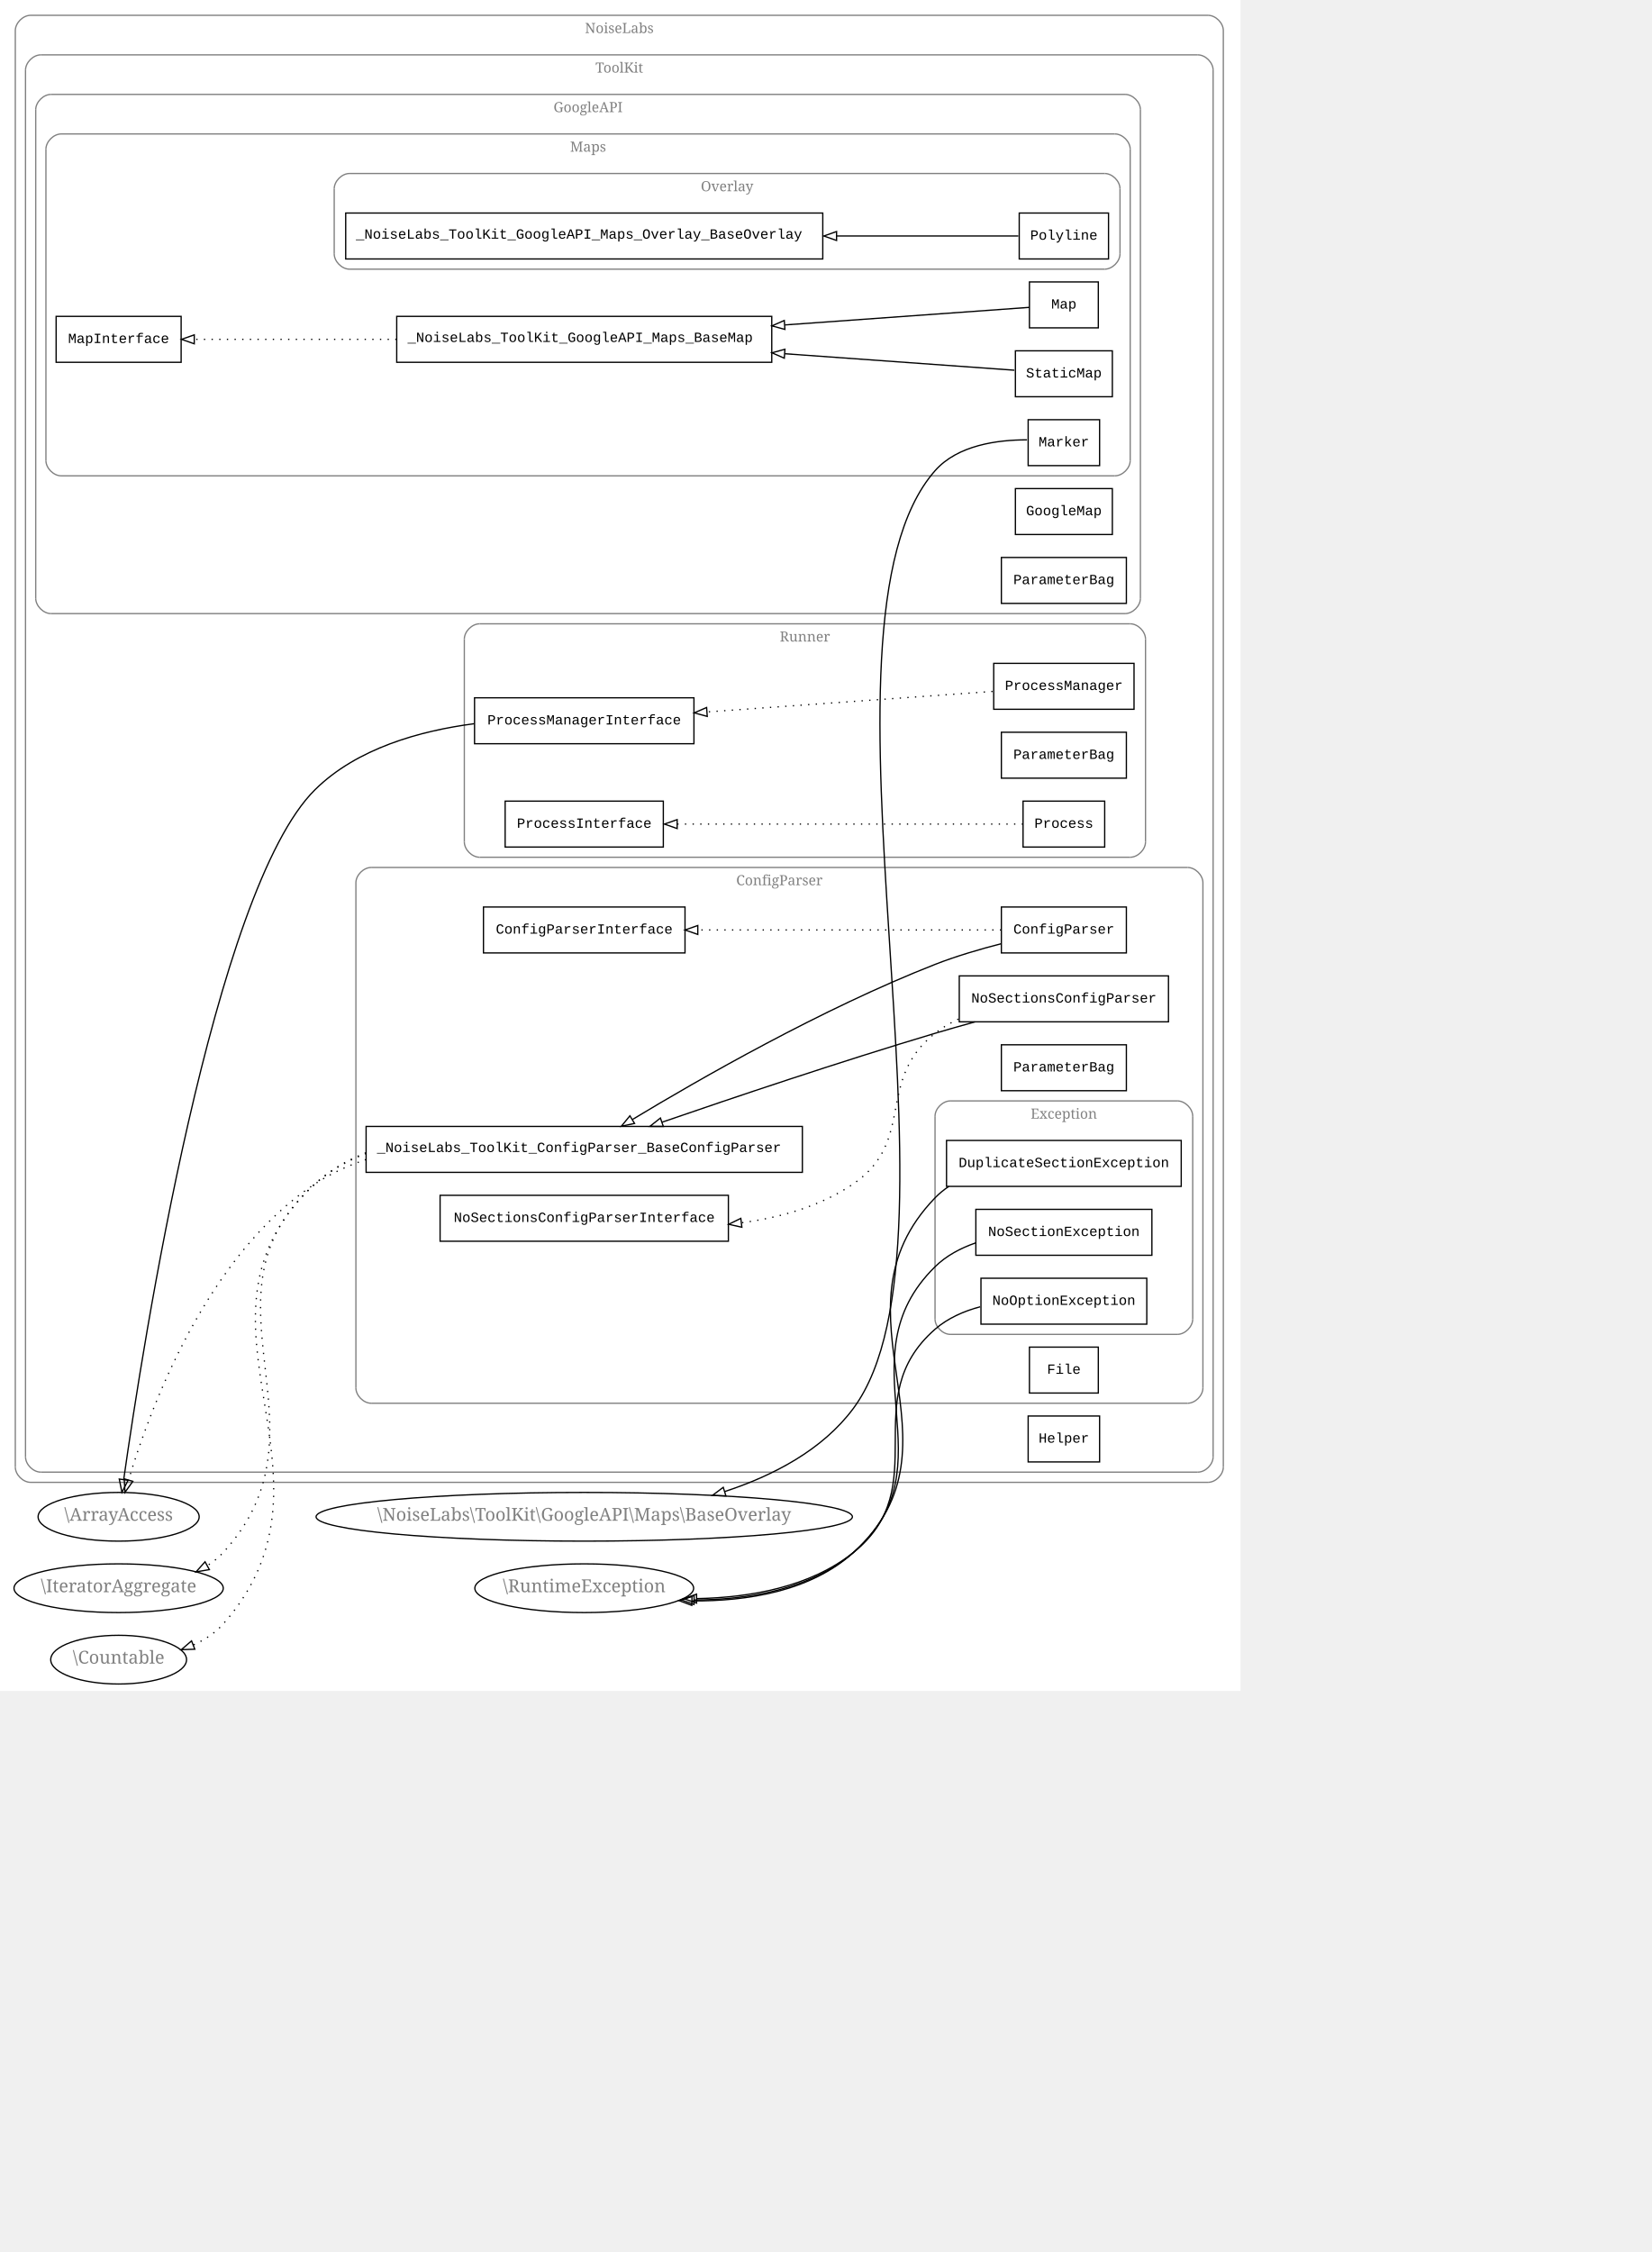
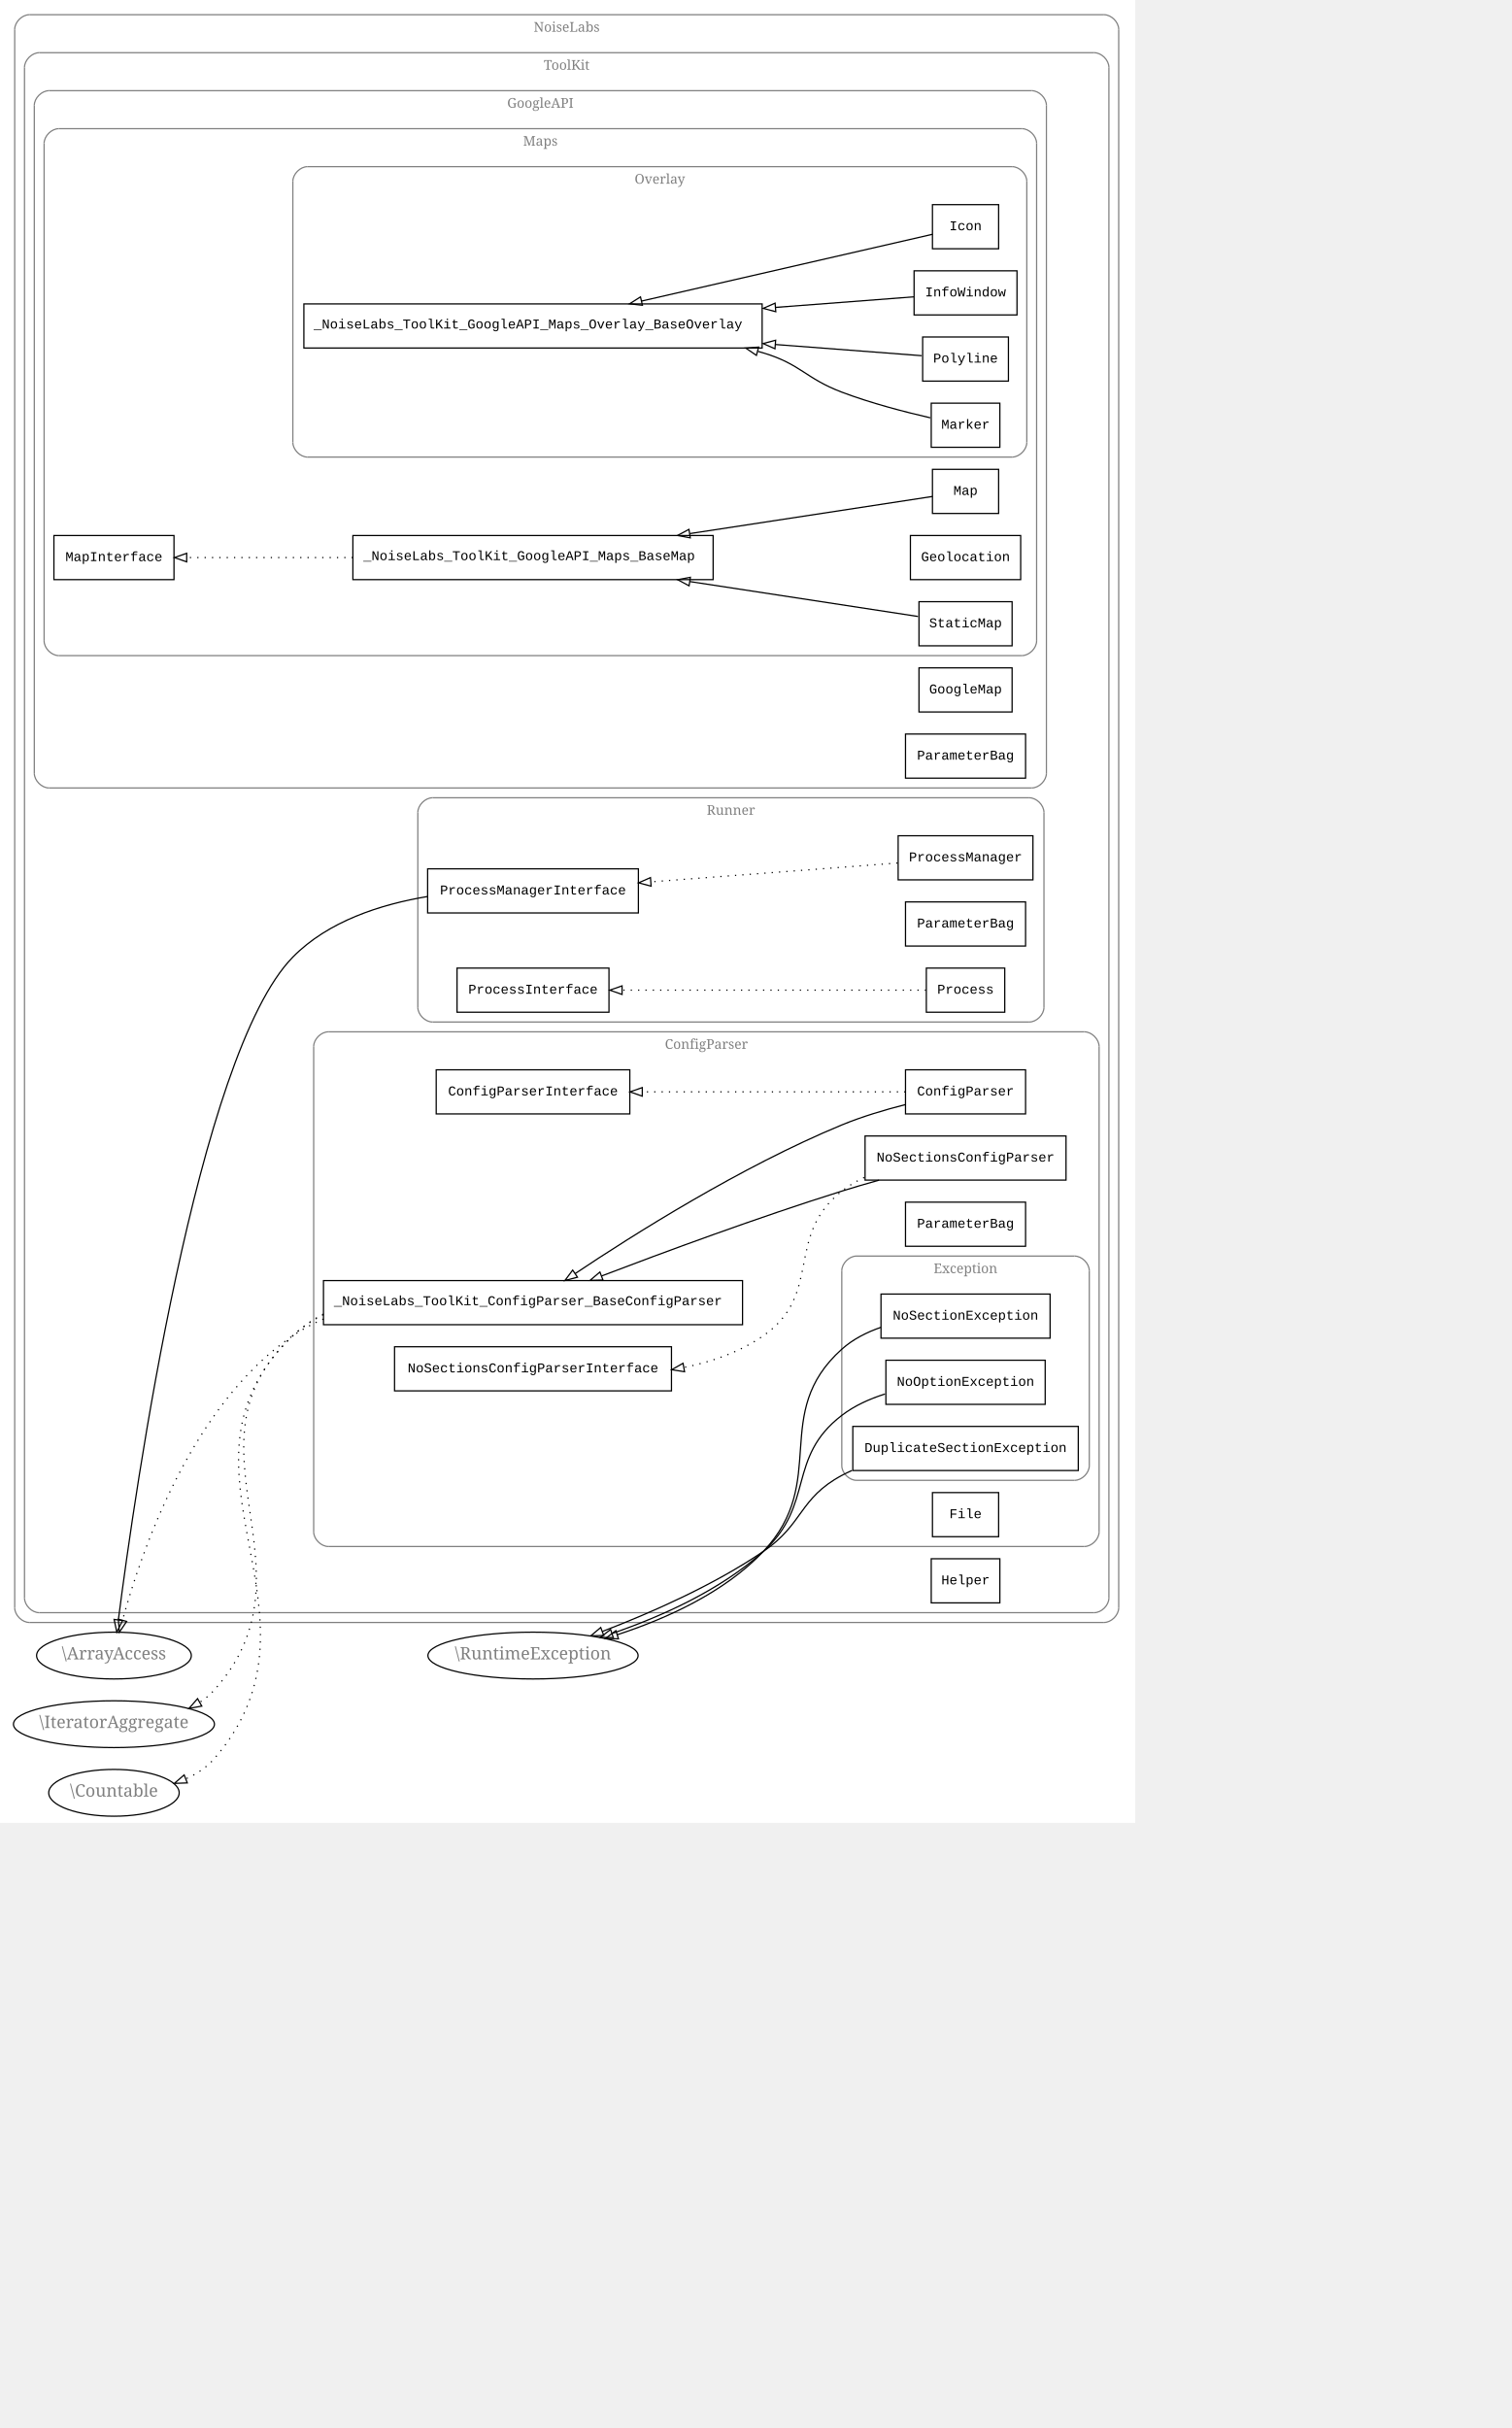
- <svg xmlns="http://www.w3.org/2000/svg" xmlns:xlink="http://www.w3.org/1999/xlink" width="971pt" height="1324pt">
-   <g id="viewport" class="graph" transform="scale(1 1) rotate(0) translate(4 1320)">
-     <polygon fill="white" stroke="white" points="-4,5 -4,-1320 968,-1320 968,5 -4,5" />
+ <svg xmlns="http://www.w3.org/2000/svg" xmlns:xlink="http://www.w3.org/1999/xlink" width="925pt" height="1486pt">
+   <g id="viewport" class="graph" transform="scale(1 1) rotate(0) translate(4 1482)">
+     <polygon fill="white" stroke="white" points="-4,5 -4,-1482 922,-1482 922,5 -4,5" />
    <g id="graph2" class="cluster">
-       <polyline fill="none" stroke="gray" points="20,-158 943,-158 " />
-       <path fill="none" stroke="gray" d="M943,-158C949,-158 955,-164 955,-170" />
-       <polyline fill="none" stroke="gray" points="955,-170 955,-1296 " />
-       <path fill="none" stroke="gray" d="M955,-1296C955,-1302 949,-1308 943,-1308" />
-       <polyline fill="none" stroke="gray" points="943,-1308 20,-1308 " />
-       <path fill="none" stroke="gray" d="M20,-1308C14,-1308 8,-1302 8,-1296" />
-       <polyline fill="none" stroke="gray" points="8,-1296 8,-170 " />
+       <polyline fill="none" stroke="gray" points="20,-158 897,-158 " />
+       <path fill="none" stroke="gray" d="M897,-158C903,-158 909,-164 909,-170" />
+       <polyline fill="none" stroke="gray" points="909,-170 909,-1458 " />
+       <path fill="none" stroke="gray" d="M909,-1458C909,-1464 903,-1470 897,-1470" />
+       <polyline fill="none" stroke="gray" points="897,-1470 20,-1470 " />
+       <path fill="none" stroke="gray" d="M20,-1470C14,-1470 8,-1464 8,-1458" />
+       <polyline fill="none" stroke="gray" points="8,-1458 8,-170 " />
      <path fill="none" stroke="gray" d="M8,-170C8,-164 14,-158 20,-158" />
-       <text text-anchor="middle" x="481.5" y="-1294.1" font-family="Times Roman,serif" font-size="11.00" fill="gray">NoiseLabs</text>
+       <text text-anchor="middle" x="458.5" y="-1456.1" font-family="Times Roman,serif" font-size="11.00" fill="gray">NoiseLabs</text>
    </g>
    <g id="graph3" class="cluster">
-       <polyline fill="none" stroke="gray" points="28,-166 935,-166 " />
-       <path fill="none" stroke="gray" d="M935,-166C941,-166 947,-172 947,-178" />
-       <polyline fill="none" stroke="gray" points="947,-178 947,-1265 " />
-       <path fill="none" stroke="gray" d="M947,-1265C947,-1271 941,-1277 935,-1277" />
-       <polyline fill="none" stroke="gray" points="935,-1277 28,-1277 " />
-       <path fill="none" stroke="gray" d="M28,-1277C22,-1277 16,-1271 16,-1265" />
-       <polyline fill="none" stroke="gray" points="16,-1265 16,-178 " />
+       <polyline fill="none" stroke="gray" points="28,-166 889,-166 " />
+       <path fill="none" stroke="gray" d="M889,-166C895,-166 901,-172 901,-178" />
+       <polyline fill="none" stroke="gray" points="901,-178 901,-1427 " />
+       <path fill="none" stroke="gray" d="M901,-1427C901,-1433 895,-1439 889,-1439" />
+       <polyline fill="none" stroke="gray" points="889,-1439 28,-1439 " />
+       <path fill="none" stroke="gray" d="M28,-1439C22,-1439 16,-1433 16,-1427" />
+       <polyline fill="none" stroke="gray" points="16,-1427 16,-178 " />
      <path fill="none" stroke="gray" d="M16,-178C16,-172 22,-166 28,-166" />
-       <text text-anchor="middle" x="481.5" y="-1263.1" font-family="Times Roman,serif" font-size="11.00" fill="gray">ToolKit</text>
+       <text text-anchor="middle" x="458.5" y="-1425.1" font-family="Times Roman,serif" font-size="11.00" fill="gray">ToolKit</text>
    </g>
    <g id="graph4" class="cluster">
-       <polyline fill="none" stroke="gray" points="287,-220 927,-220 " />
-       <path fill="none" stroke="gray" d="M927,-220C933,-220 939,-226 939,-232" />
-       <polyline fill="none" stroke="gray" points="939,-232 939,-628 " />
-       <path fill="none" stroke="gray" d="M939,-628C939,-634 933,-640 927,-640" />
-       <polyline fill="none" stroke="gray" points="927,-640 287,-640 " />
-       <path fill="none" stroke="gray" d="M287,-640C281,-640 275,-634 275,-628" />
-       <polyline fill="none" stroke="gray" points="275,-628 275,-232 " />
-       <path fill="none" stroke="gray" d="M275,-232C275,-226 281,-220 287,-220" />
-       <text text-anchor="middle" x="607" y="-626.1" font-family="Times Roman,serif" font-size="11.00" fill="gray">ConfigParser</text>
+       <polyline fill="none" stroke="gray" points="264,-220 881,-220 " />
+       <path fill="none" stroke="gray" d="M881,-220C887,-220 893,-226 893,-232" />
+       <polyline fill="none" stroke="gray" points="893,-232 893,-628 " />
+       <path fill="none" stroke="gray" d="M893,-628C893,-634 887,-640 881,-640" />
+       <polyline fill="none" stroke="gray" points="881,-640 264,-640 " />
+       <path fill="none" stroke="gray" d="M264,-640C258,-640 252,-634 252,-628" />
+       <polyline fill="none" stroke="gray" points="252,-628 252,-232 " />
+       <path fill="none" stroke="gray" d="M252,-232C252,-226 258,-220 264,-220" />
+       <text text-anchor="middle" x="572.5" y="-626.1" font-family="Times Roman,serif" font-size="11.00" fill="gray">ConfigParser</text>
    </g>
    <g id="graph5" class="cluster">
-       <polyline fill="none" stroke="gray" points="741,-274 919,-274 " />
-       <path fill="none" stroke="gray" d="M919,-274C925,-274 931,-280 931,-286" />
-       <polyline fill="none" stroke="gray" points="931,-286 931,-445 " />
-       <path fill="none" stroke="gray" d="M931,-445C931,-451 925,-457 919,-457" />
-       <polyline fill="none" stroke="gray" points="919,-457 741,-457 " />
-       <path fill="none" stroke="gray" d="M741,-457C735,-457 729,-451 729,-445" />
-       <polyline fill="none" stroke="gray" points="729,-445 729,-286 " />
-       <path fill="none" stroke="gray" d="M729,-286C729,-280 735,-274 741,-274" />
-       <text text-anchor="middle" x="830" y="-443.1" font-family="Times Roman,serif" font-size="11.00" fill="gray">Exception</text>
+       <polyline fill="none" stroke="gray" points="695,-274 873,-274 " />
+       <path fill="none" stroke="gray" d="M873,-274C879,-274 885,-280 885,-286" />
+       <polyline fill="none" stroke="gray" points="885,-286 885,-445 " />
+       <path fill="none" stroke="gray" d="M885,-445C885,-451 879,-457 873,-457" />
+       <polyline fill="none" stroke="gray" points="873,-457 695,-457 " />
+       <path fill="none" stroke="gray" d="M695,-457C689,-457 683,-451 683,-445" />
+       <polyline fill="none" stroke="gray" points="683,-445 683,-286 " />
+       <path fill="none" stroke="gray" d="M683,-286C683,-280 689,-274 695,-274" />
+       <text text-anchor="middle" x="784" y="-443.1" font-family="Times Roman,serif" font-size="11.00" fill="gray">Exception</text>
    </g>
    <g id="graph7" class="cluster">
-       <polyline fill="none" stroke="gray" points="36,-839 878,-839 " />
-       <path fill="none" stroke="gray" d="M878,-839C884,-839 890,-845 890,-851" />
-       <polyline fill="none" stroke="gray" points="890,-851 890,-1234 " />
-       <path fill="none" stroke="gray" d="M890,-1234C890,-1240 884,-1246 878,-1246" />
-       <polyline fill="none" stroke="gray" points="878,-1246 36,-1246 " />
-       <path fill="none" stroke="gray" d="M36,-1246C30,-1246 24,-1240 24,-1234" />
-       <polyline fill="none" stroke="gray" points="24,-1234 24,-851 " />
+       <polyline fill="none" stroke="gray" points="36,-839 838,-839 " />
+       <path fill="none" stroke="gray" d="M838,-839C844,-839 850,-845 850,-851" />
+       <polyline fill="none" stroke="gray" points="850,-851 850,-1396 " />
+       <path fill="none" stroke="gray" d="M850,-1396C850,-1402 844,-1408 838,-1408" />
+       <polyline fill="none" stroke="gray" points="838,-1408 36,-1408 " />
+       <path fill="none" stroke="gray" d="M36,-1408C30,-1408 24,-1402 24,-1396" />
+       <polyline fill="none" stroke="gray" points="24,-1396 24,-851 " />
      <path fill="none" stroke="gray" d="M24,-851C24,-845 30,-839 36,-839" />
-       <text text-anchor="middle" x="457" y="-1232.1" font-family="Times Roman,serif" font-size="11.00" fill="gray">GoogleAPI</text>
+       <text text-anchor="middle" x="437" y="-1394.1" font-family="Times Roman,serif" font-size="11.00" fill="gray">GoogleAPI</text>
    </g>
    <g id="graph8" class="cluster">
-       <polyline fill="none" stroke="gray" points="44,-947 870,-947 " />
-       <path fill="none" stroke="gray" d="M870,-947C876,-947 882,-953 882,-959" />
-       <polyline fill="none" stroke="gray" points="882,-959 882,-1203 " />
-       <path fill="none" stroke="gray" d="M882,-1203C882,-1209 876,-1215 870,-1215" />
-       <polyline fill="none" stroke="gray" points="870,-1215 44,-1215 " />
-       <path fill="none" stroke="gray" d="M44,-1215C38,-1215 32,-1209 32,-1203" />
-       <polyline fill="none" stroke="gray" points="32,-1203 32,-959 " />
+       <polyline fill="none" stroke="gray" points="44,-947 830,-947 " />
+       <path fill="none" stroke="gray" d="M830,-947C836,-947 842,-953 842,-959" />
+       <polyline fill="none" stroke="gray" points="842,-959 842,-1365 " />
+       <path fill="none" stroke="gray" d="M842,-1365C842,-1371 836,-1377 830,-1377" />
+       <polyline fill="none" stroke="gray" points="830,-1377 44,-1377 " />
+       <path fill="none" stroke="gray" d="M44,-1377C38,-1377 32,-1371 32,-1365" />
+       <polyline fill="none" stroke="gray" points="32,-1365 32,-959 " />
      <path fill="none" stroke="gray" d="M32,-959C32,-953 38,-947 44,-947" />
-       <text text-anchor="middle" x="457" y="-1201.1" font-family="Times Roman,serif" font-size="11.00" fill="gray">Maps</text>
+       <text text-anchor="middle" x="437" y="-1363.1" font-family="Times Roman,serif" font-size="11.00" fill="gray">Maps</text>
    </g>
    <g id="graph9" class="cluster">
-       <polyline fill="none" stroke="gray" points="270,-1109 862,-1109 " />
-       <path fill="none" stroke="gray" d="M862,-1109C868,-1109 874,-1115 874,-1121" />
-       <polyline fill="none" stroke="gray" points="874,-1121 874,-1172 " />
-       <path fill="none" stroke="gray" d="M874,-1172C874,-1178 868,-1184 862,-1184" />
-       <polyline fill="none" stroke="gray" points="862,-1184 270,-1184 " />
-       <path fill="none" stroke="gray" d="M270,-1184C264,-1184 258,-1178 258,-1172" />
-       <polyline fill="none" stroke="gray" points="258,-1172 258,-1121 " />
-       <path fill="none" stroke="gray" d="M258,-1121C258,-1115 264,-1109 270,-1109" />
-       <text text-anchor="middle" x="566" y="-1170.1" font-family="Times Roman,serif" font-size="11.00" fill="gray">Overlay</text>
+       <polyline fill="none" stroke="gray" points="247,-1109 822,-1109 " />
+       <path fill="none" stroke="gray" d="M822,-1109C828,-1109 834,-1115 834,-1121" />
+       <polyline fill="none" stroke="gray" points="834,-1121 834,-1334 " />
+       <path fill="none" stroke="gray" d="M834,-1334C834,-1340 828,-1346 822,-1346" />
+       <polyline fill="none" stroke="gray" points="822,-1346 247,-1346 " />
+       <path fill="none" stroke="gray" d="M247,-1346C241,-1346 235,-1340 235,-1334" />
+       <polyline fill="none" stroke="gray" points="235,-1334 235,-1121 " />
+       <path fill="none" stroke="gray" d="M235,-1121C235,-1115 241,-1109 247,-1109" />
+       <text text-anchor="middle" x="534.5" y="-1332.1" font-family="Times Roman,serif" font-size="11.00" fill="gray">Overlay</text>
    </g>
    <g id="graph14" class="cluster">
-       <polyline fill="none" stroke="gray" points="372,-648 882,-648 " />
-       <path fill="none" stroke="gray" d="M882,-648C888,-648 894,-654 894,-660" />
-       <polyline fill="none" stroke="gray" points="894,-660 894,-819 " />
-       <path fill="none" stroke="gray" d="M894,-819C894,-825 888,-831 882,-831" />
-       <polyline fill="none" stroke="gray" points="882,-831 372,-831 " />
-       <path fill="none" stroke="gray" d="M372,-831C366,-831 360,-825 360,-819" />
-       <polyline fill="none" stroke="gray" points="360,-819 360,-660 " />
-       <path fill="none" stroke="gray" d="M360,-660C360,-654 366,-648 372,-648" />
-       <text text-anchor="middle" x="627" y="-817.1" font-family="Times Roman,serif" font-size="11.00" fill="gray">Runner</text>
+       <polyline fill="none" stroke="gray" points="349,-648 836,-648 " />
+       <path fill="none" stroke="gray" d="M836,-648C842,-648 848,-654 848,-660" />
+       <polyline fill="none" stroke="gray" points="848,-660 848,-819 " />
+       <path fill="none" stroke="gray" d="M848,-819C848,-825 842,-831 836,-831" />
+       <polyline fill="none" stroke="gray" points="836,-831 349,-831 " />
+       <path fill="none" stroke="gray" d="M349,-831C343,-831 337,-825 337,-819" />
+       <polyline fill="none" stroke="gray" points="337,-819 337,-660 " />
+       <path fill="none" stroke="gray" d="M337,-660C337,-654 343,-648 349,-648" />
+       <text text-anchor="middle" x="592.5" y="-817.1" font-family="Times Roman,serif" font-size="11.00" fill="gray">Runner</text>
    </g>
    <g id="node5" class="node">
      <a xlink:href="db_NoiseLabs_ToolKit_ConfigParser_Exception_NoSectionException.html" xlink:title="NoSectionException" target="_parent">
-         <polygon fill="none" stroke="black" points="899,-372 761,-372 761,-336 899,-336 899,-372" />
-         <text text-anchor="middle" x="830" y="-351.1" font-family="Courier New" font-size="11.00">NoSectionException</text>
-       </a>
-     </g>
-     <g id="node57" class="node">
-       <ellipse fill="none" stroke="black" cx="454" cy="-75" rx="85.768" ry="19.092" />
-       <text text-anchor="middle" x="454" y="-71.9" font-family="Times Roman,serif" font-size="14.00" fill="gray">\RuntimeException</text>
-     </g>
-     <g id="edge36" class="edge">
-       <path fill="none" stroke="black" d="M760.833,-345.702C749.053,-341.613 737.802,-335.652 729,-327 655.164,-254.415 743.371,-170.664 665,-103 631.208,-73.824 582.317,-65.95 540.105,-65.77" />
-       <polygon fill="none" stroke="black" points="540.058,-62.27 530.092,-65.868 540.126,-69.27 540.058,-62.27" />
+         <polygon fill="none" stroke="black" points="853,-426 715,-426 715,-390 853,-390 853,-426" />
+         <text text-anchor="middle" x="784" y="-405.1" font-family="Courier New" font-size="11.00">NoSectionException</text>
+       </a>
+     </g>
+     <g id="node61" class="node">
+       <ellipse fill="none" stroke="black" cx="431" cy="-131" rx="85.768" ry="19.092" />
+       <text text-anchor="middle" x="431" y="-127.9" font-family="Times Roman,serif" font-size="14.00" fill="gray">\RuntimeException</text>
+     </g>
+     <g id="edge40" class="edge">
+       <path fill="none" stroke="black" d="M714.938,-398.856C703.287,-394.837 692.054,-389.119 683,-381 624.44,-328.488 673.079,-273.116 619,-216 587.102,-182.31 539.356,-160.952 499.964,-148.072" />
+       <polygon fill="none" stroke="black" points="500.734,-144.645 490.144,-144.977 498.63,-151.321 500.734,-144.645" />
    </g>
    <g id="node6" class="node">
      <a xlink:href="db_NoiseLabs_ToolKit_ConfigParser_Exception_NoOptionException.html" xlink:title="NoOptionException" target="_parent">
-         <polygon fill="none" stroke="black" points="895,-318 765,-318 765,-282 895,-282 895,-318" />
-         <text text-anchor="middle" x="830" y="-297.1" font-family="Courier New" font-size="11.00">NoOptionException</text>
-       </a>
-     </g>
-     <g id="edge38" class="edge">
-       <path fill="none" stroke="black" d="M764.351,-295.619C751.497,-292.176 738.94,-286.671 729,-278 666.593,-223.559 729.6,-154.82 665,-103 630.981,-75.711 583.484,-67.632 542.166,-66.851" />
-       <polygon fill="none" stroke="black" points="542.101,-63.351 532.083,-66.8 542.065,-70.351 542.101,-63.351" />
+         <polygon fill="none" stroke="black" points="849,-372 719,-372 719,-336 849,-336 849,-372" />
+         <text text-anchor="middle" x="784" y="-351.1" font-family="Courier New" font-size="11.00">NoOptionException</text>
+       </a>
+     </g>
+     <g id="edge42" class="edge">
+       <path fill="none" stroke="black" d="M718.278,-344.453C705.719,-340.494 693.296,-334.9 683,-327 637.822,-292.333 661.199,-254.238 619,-216 583.886,-184.182 534.86,-162.55 495.677,-149.073" />
+       <polygon fill="none" stroke="black" points="496.535,-145.67 485.942,-145.822 494.318,-152.309 496.535,-145.67" />
    </g>
    <g id="node7" class="node">
      <a xlink:href="db_NoiseLabs_ToolKit_ConfigParser_Exception_DuplicateSectionException.html" xlink:title="DuplicateSectionException" target="_parent">
-         <polygon fill="none" stroke="black" points="922,-426 738,-426 738,-390 922,-390 922,-426" />
-         <text text-anchor="middle" x="830" y="-405.1" font-family="Courier New" font-size="11.00">DuplicateSectionException</text>
-       </a>
-     </g>
-     <g id="edge40" class="edge">
-       <path fill="none" stroke="black" d="M739.852,-389.999C735.932,-387.378 732.278,-384.395 729,-381 640.928,-289.795 758.78,-188.325 665,-103 631.409,-72.437 581.441,-64.766 538.563,-65.051" />
-       <polygon fill="none" stroke="black" points="538.323,-61.555 528.399,-65.265 538.471,-68.553 538.323,-61.555" />
+         <polygon fill="none" stroke="black" points="876,-318 692,-318 692,-282 876,-282 876,-318" />
+         <text text-anchor="middle" x="784" y="-297.1" font-family="Courier New" font-size="11.00">DuplicateSectionException</text>
+       </a>
+     </g>
+     <g id="edge44" class="edge">
+       <path fill="none" stroke="black" d="M691.308,-282.047C688.466,-280.788 685.689,-279.441 683,-278 648.094,-259.292 651.751,-238.266 619,-216 578.038,-188.152 526.474,-165.588 487.714,-150.725" />
+       <polygon fill="none" stroke="black" points="488.742,-147.372 478.15,-147.113 486.269,-153.92 488.742,-147.372" />
    </g>
    <g id="node8" class="node">
      <a xlink:href="db_NoiseLabs_ToolKit_ConfigParser_NoSectionsConfigParserInterface.html" xlink:title="NoSectionsConfigParserInterface" target="_parent">
-         <polygon fill="none" stroke="black" points="567,-383 341,-383 341,-347 567,-347 567,-383" />
-         <text text-anchor="middle" x="454" y="-362.1" font-family="Courier New" font-size="11.00">NoSectionsConfigParserInterface</text>
+         <polygon fill="none" stroke="black" points="544,-383 318,-383 318,-347 544,-347 544,-383" />
+         <text text-anchor="middle" x="431" y="-362.1" font-family="Courier New" font-size="11.00">NoSectionsConfigParserInterface</text>
      </a>
    </g>
    <g id="node9" class="node">
      <a xlink:href="db_NoiseLabs_ToolKit_ConfigParser_ConfigParser.html" xlink:title="ConfigParser" target="_parent">
-         <polygon fill="none" stroke="black" points="879,-609 781,-609 781,-573 879,-573 879,-609" />
-         <text text-anchor="middle" x="830" y="-588.1" font-family="Courier New" font-size="11.00">ConfigParser</text>
+         <polygon fill="none" stroke="black" points="833,-609 735,-609 735,-573 833,-573 833,-609" />
+         <text text-anchor="middle" x="784" y="-588.1" font-family="Courier New" font-size="11.00">ConfigParser</text>
      </a>
    </g>
    <g id="node11" class="node">
      <a xlink:href="db_NoiseLabs_ToolKit_ConfigParser_BaseConfigParser.html" xlink:title="&lt;I&gt;_NoiseLabs_ToolKit_ConfigParser_BaseConfigParser&lt;/I&gt;" target="_parent">
-         <polygon fill="none" stroke="black" points="625,-437 283,-437 283,-401 625,-401 625,-437" />
-         <text text-anchor="start" x="291.5" y="-416.933" font-family="Courier New" font-size="11.00">_NoiseLabs_ToolKit_ConfigParser_BaseConfigParser</text>
-       </a>
-     </g>
-     <g id="edge34" class="edge">
-       <path fill="none" stroke="black" d="M780.999,-580.252C764.246,-575.962 745.563,-570.486 729,-564 640.579,-529.376 543.806,-473.857 491.924,-442.517" />
-       <polygon fill="none" stroke="black" points="493.44,-439.343 483.076,-437.143 489.806,-445.326 493.44,-439.343" />
+         <polygon fill="none" stroke="black" points="602,-437 260,-437 260,-401 602,-401 602,-437" />
+         <text text-anchor="start" x="268.5" y="-416.933" font-family="Courier New" font-size="11.00">_NoiseLabs_ToolKit_ConfigParser_BaseConfigParser</text>
+       </a>
+     </g>
+     <g id="edge38" class="edge">
+       <path fill="none" stroke="black" d="M734.859,-580.6C718.095,-576.338 699.44,-570.79 683,-564 600.871,-530.079 512.529,-474.242 465.357,-442.672" />
+       <polygon fill="none" stroke="black" points="467.289,-439.753 457.039,-437.07 463.379,-445.559 467.289,-439.753" />
    </g>
    <g id="node13" class="node">
      <a xlink:href="db_NoiseLabs_ToolKit_ConfigParser_ConfigParserInterface.html" xlink:title="ConfigParserInterface" target="_parent">
-         <polygon fill="none" stroke="black" points="533,-609 375,-609 375,-573 533,-573 533,-609" />
-         <text text-anchor="middle" x="454" y="-588.1" font-family="Courier New" font-size="11.00">ConfigParserInterface</text>
-       </a>
-     </g>
-     <g id="edge48" class="edge">
-       <path fill="none" stroke="black" stroke-dasharray="1,5" d="M780.845,-591C720.672,-591 617.624,-591 543.301,-591" />
-       <polygon fill="none" stroke="black" points="543.012,-587.5 533.012,-591 543.012,-594.5 543.012,-587.5" />
+         <polygon fill="none" stroke="black" points="510,-609 352,-609 352,-573 510,-573 510,-609" />
+         <text text-anchor="middle" x="431" y="-588.1" font-family="Courier New" font-size="11.00">ConfigParserInterface</text>
+       </a>
+     </g>
+     <g id="edge52" class="edge">
+       <path fill="none" stroke="black" stroke-dasharray="1,5" d="M734.917,-591C679.598,-591 588.522,-591 520.469,-591" />
+       <polygon fill="none" stroke="black" points="520.179,-587.5 510.179,-591 520.179,-594.5 520.179,-587.5" />
    </g>
    <g id="node10" class="node">
      <a xlink:href="db_NoiseLabs_ToolKit_ConfigParser_ParameterBag.html" xlink:title="ParameterBag" target="_parent">
-         <polygon fill="none" stroke="black" points="879,-501 781,-501 781,-465 879,-465 879,-501" />
-         <text text-anchor="middle" x="830" y="-480.1" font-family="Courier New" font-size="11.00">ParameterBag</text>
-       </a>
-     </g>
-     <g id="node62" class="node">
+         <polygon fill="none" stroke="black" points="833,-501 735,-501 735,-465 833,-465 833,-501" />
+         <text text-anchor="middle" x="784" y="-480.1" font-family="Courier New" font-size="11.00">ParameterBag</text>
+       </a>
+     </g>
+     <g id="node66" class="node">
      <ellipse fill="none" stroke="black" cx="89" cy="-131" rx="63.139" ry="19.092" />
      <text text-anchor="middle" x="89" y="-127.9" font-family="Times Roman,serif" font-size="14.00" fill="gray">\ArrayAccess</text>
    </g>
-     <g id="edge50" class="edge">
-       <path fill="none" stroke="black" stroke-dasharray="1,5" d="M282.925,-411.038C268.798,-406.294 255.259,-400.076 243,-392 157.972,-335.988 113.492,-215.505 96.846,-160.036" />
-       <polygon fill="none" stroke="black" points="100.126,-158.78 93.971,-150.157 93.405,-160.736 100.126,-158.78" />
-     </g>
-     <g id="node67" class="node">
+     <g id="edge54" class="edge">
+       <path fill="none" stroke="black" stroke-dasharray="1,5" d="M259.948,-405.594C251.19,-401.817 242.802,-397.325 235,-392 152.004,-335.362 111.056,-215.199 96.013,-159.925" />
+       <polygon fill="none" stroke="black" points="99.352,-158.861 93.423,-150.08 92.582,-160.642 99.352,-158.861" />
+     </g>
+     <g id="node71" class="node">
      <ellipse fill="none" stroke="black" cx="89" cy="-75" rx="82.024" ry="19.092" />
      <text text-anchor="middle" x="89" y="-71.9" font-family="Times Roman,serif" font-size="14.00" fill="gray">\IteratorAggregate</text>
    </g>
-     <g id="edge52" class="edge">
-       <path fill="none" stroke="black" stroke-dasharray="1,5" d="M282.986,-415.751C268.377,-410.143 254.728,-402.431 243,-392 144.092,-304.027 260.544,-200.487 171,-103 167.403,-99.084 163.237,-95.716 158.726,-92.819" />
-       <polygon fill="none" stroke="black" points="160.131,-89.596 149.688,-87.808 156.736,-95.718 160.131,-89.596" />
-     </g>
-     <g id="node69" class="node">
+     <g id="edge56" class="edge">
+       <path fill="none" stroke="black" stroke-dasharray="1,5" d="M259.703,-409.124C250.785,-404.513 242.449,-398.869 235,-392 138.284,-302.82 258.715,-201.046 171,-103 167.516,-99.106 163.468,-95.753 159.073,-92.866" />
+       <polygon fill="none" stroke="black" points="160.677,-89.752 150.251,-87.869 157.227,-95.843 160.677,-89.752" />
+     </g>
+     <g id="node73" class="node">
      <ellipse fill="none" stroke="black" cx="89" cy="-19" rx="53.238" ry="19.092" />
      <text text-anchor="middle" x="89" y="-15.9" font-family="Times Roman,serif" font-size="14.00" fill="gray">\Countable</text>
    </g>
-     <g id="edge54" class="edge">
-       <path fill="none" stroke="black" stroke-dasharray="1,5" d="M282.82,-416.317C268.198,-410.608 254.593,-402.717 243,-392 127.982,-285.671 274.724,-164.373 171,-47 164.642,-39.805 156.357,-34.457 147.501,-30.483" />
-       <polygon fill="none" stroke="black" points="148.71,-27.198 138.122,-26.819 146.162,-33.718 148.71,-27.198" />
+     <g id="edge58" class="edge">
+       <path fill="none" stroke="black" stroke-dasharray="1,5" d="M259.872,-409.661C250.853,-404.933 242.454,-399.115 235,-392 122.192,-284.322 272.958,-165.003 171,-47 164.722,-39.735 156.478,-34.352 147.637,-30.364" />
+       <polygon fill="none" stroke="black" points="148.854,-27.081 138.266,-26.693 146.3,-33.599 148.854,-27.081" />
    </g>
    <g id="node12" class="node">
      <a xlink:href="db_NoiseLabs_ToolKit_ConfigParser_NoSectionsConfigParser.html" xlink:title="NoSectionsConfigParser" target="_parent">
-         <polygon fill="none" stroke="black" points="912,-555 748,-555 748,-519 912,-519 912,-555" />
-         <text text-anchor="middle" x="830" y="-534.1" font-family="Courier New" font-size="11.00">NoSectionsConfigParser</text>
-       </a>
-     </g>
-     <g id="edge56" class="edge">
-       <path fill="none" stroke="black" stroke-dasharray="1,5" d="M747.301,-521.135C740.769,-518.055 734.559,-514.382 729,-510 682.144,-473.067 714.222,-425.715 665,-392 639.431,-374.487 607.952,-365.554 577.186,-361.458" />
-       <polygon fill="none" stroke="black" points="577.569,-357.979 567.23,-360.294 576.756,-364.932 577.569,-357.979" />
-     </g>
-     <g id="edge42" class="edge">
-       <path fill="none" stroke="black" d="M760.305,-518.939C749.787,-516.049 739.087,-513.014 729,-510 654.909,-487.859 570.608,-459.484 515.094,-440.353" />
-       <polygon fill="none" stroke="black" points="516.009,-436.966 505.414,-437.01 513.724,-443.583 516.009,-436.966" />
+         <polygon fill="none" stroke="black" points="866,-555 702,-555 702,-519 866,-519 866,-555" />
+         <text text-anchor="middle" x="784" y="-534.1" font-family="Courier New" font-size="11.00">NoSectionsConfigParser</text>
+       </a>
+     </g>
+     <g id="edge60" class="edge">
+       <path fill="none" stroke="black" stroke-dasharray="1,5" d="M701.301,-521.135C694.769,-518.055 688.559,-514.382 683,-510 636.144,-473.067 667.962,-426.092 619,-392 599.939,-378.728 577.135,-370.716 554.09,-366.073" />
+       <polygon fill="none" stroke="black" points="554.673,-362.622 544.209,-364.284 553.426,-369.51 554.673,-362.622" />
+     </g>
+     <g id="edge46" class="edge">
+       <path fill="none" stroke="black" d="M713.415,-518.956C703.171,-516.098 692.785,-513.069 683,-510 614.826,-488.621 537.74,-460.137 486.98,-440.77" />
+       <polygon fill="none" stroke="black" points="488.094,-437.449 477.503,-437.143 485.592,-443.986 488.094,-437.449" />
    </g>
    <g id="node14" class="node">
      <a xlink:href="db_NoiseLabs_ToolKit_ConfigParser_File.html" xlink:title="File" target="_parent">
-         <polygon fill="none" stroke="black" points="857,-264 803,-264 803,-228 857,-228 857,-264" />
-         <text text-anchor="middle" x="830" y="-243.1" font-family="Courier New" font-size="11.00">File</text>
+         <polygon fill="none" stroke="black" points="811,-264 757,-264 757,-228 811,-228 811,-264" />
+         <text text-anchor="middle" x="784" y="-243.1" font-family="Courier New" font-size="11.00">File</text>
      </a>
    </g>
    <g id="node19" class="node">
+       <a xlink:href="db_NoiseLabs_ToolKit_GoogleAPI_Maps_Overlay_Icon.html" xlink:title="Icon" target="_parent">
+         <polygon fill="none" stroke="black" points="811,-1315 757,-1315 757,-1279 811,-1279 811,-1315" />
+         <text text-anchor="middle" x="784" y="-1294.1" font-family="Courier New" font-size="11.00">Icon</text>
+       </a>
+     </g>
+     <g id="node23" class="node">
+       <a xlink:href="db_NoiseLabs_ToolKit_GoogleAPI_Maps_Overlay_BaseOverlay.html" xlink:title="&lt;I&gt;_NoiseLabs_ToolKit_GoogleAPI_Maps_Overlay_BaseOverlay&lt;/I&gt;" target="_parent">
+         <polygon fill="none" stroke="black" points="618,-1234 244,-1234 244,-1198 618,-1198 618,-1234" />
+         <text text-anchor="start" x="252" y="-1213.93" font-family="Courier New" font-size="11.00">_NoiseLabs_ToolKit_GoogleAPI_Maps_Overlay_BaseOverlay</text>
+       </a>
+     </g>
+     <g id="edge30" class="edge">
+       <path fill="none" stroke="black" d="M756.887,-1290.78C706.802,-1279.29 597.766,-1254.27 519.606,-1236.33" />
+       <polygon fill="none" stroke="black" points="520.284,-1232.9 509.754,-1234.07 518.718,-1239.72 520.284,-1232.9" />
+     </g>
+     <g id="node20" class="node">
+       <a xlink:href="db_NoiseLabs_ToolKit_GoogleAPI_Maps_Overlay_InfoWindow.html" xlink:title="InfoWindow" target="_parent">
+         <polygon fill="none" stroke="black" points="826,-1261 742,-1261 742,-1225 826,-1225 826,-1261" />
+         <text text-anchor="middle" x="784" y="-1240.1" font-family="Courier New" font-size="11.00">InfoWindow</text>
+       </a>
+     </g>
+     <g id="edge32" class="edge">
+       <path fill="none" stroke="black" d="M741.771,-1239.77C712.654,-1237.54 671.622,-1234.4 628.894,-1231.14" />
+       <polygon fill="none" stroke="black" points="629.12,-1227.64 618.883,-1230.37 628.587,-1234.62 629.12,-1227.64" />
+     </g>
+     <g id="node21" class="node">
      <a xlink:href="db_NoiseLabs_ToolKit_GoogleAPI_Maps_Overlay_Polyline.html" xlink:title="Polyline" target="_parent">
-         <polygon fill="none" stroke="black" points="865,-1153 795,-1153 795,-1117 865,-1117 865,-1153" />
-         <text text-anchor="middle" x="830" y="-1132.1" font-family="Courier New" font-size="11.00">Polyline</text>
-       </a>
-     </g>
-     <g id="node20" class="node">
-       <a xlink:href="db_NoiseLabs_ToolKit_GoogleAPI_Maps_Overlay_BaseOverlay.html" xlink:title="&lt;I&gt;_NoiseLabs_ToolKit_GoogleAPI_Maps_Overlay_BaseOverlay&lt;/I&gt;" target="_parent">
-         <polygon fill="none" stroke="black" points="641,-1153 267,-1153 267,-1117 641,-1117 641,-1153" />
-         <text text-anchor="start" x="275" y="-1132.93" font-family="Courier New" font-size="11.00">_NoiseLabs_ToolKit_GoogleAPI_Maps_Overlay_BaseOverlay</text>
-       </a>
-     </g>
-     <g id="edge32" class="edge">
-       <path fill="none" stroke="black" d="M794.288,-1135C760.464,-1135 706.824,-1135 652.044,-1135" />
-       <polygon fill="none" stroke="black" points="651.806,-1131.5 641.806,-1135 651.806,-1138.5 651.806,-1131.5" />
-     </g>
-     <g id="node21" class="node">
+         <polygon fill="none" stroke="black" points="819,-1207 749,-1207 749,-1171 819,-1171 819,-1207" />
+         <text text-anchor="middle" x="784" y="-1186.1" font-family="Courier New" font-size="11.00">Polyline</text>
+       </a>
+     </g>
+     <g id="edge34" class="edge">
+       <path fill="none" stroke="black" d="M748.21,-1191.74C718.898,-1193.98 674.894,-1197.35 628.922,-1200.86" />
+       <polygon fill="none" stroke="black" points="628.479,-1197.39 618.775,-1201.64 629.013,-1204.36 628.479,-1197.39" />
+     </g>
+     <g id="node22" class="node">
+       <a xlink:href="db_NoiseLabs_ToolKit_GoogleAPI_Maps_Overlay_Marker.html" xlink:title="Marker" target="_parent">
+         <polygon fill="none" stroke="black" points="812,-1153 756,-1153 756,-1117 812,-1117 812,-1153" />
+         <text text-anchor="middle" x="784" y="-1132.1" font-family="Courier New" font-size="11.00">Marker</text>
+       </a>
+     </g>
+     <g id="edge36" class="edge">
+       <path fill="none" stroke="black" d="M755.216,-1141.06C734.739,-1145.76 706.76,-1152.99 683,-1162 653.264,-1173.28 649.473,-1184.9 619,-1194 617.524,-1194.44 616.039,-1194.87 614.546,-1195.3" />
+       <polygon fill="none" stroke="black" points="613.334,-1192 604.581,-1197.97 615.146,-1198.76 613.334,-1192" />
+     </g>
+     <g id="node24" class="node">
      <a xlink:href="db_NoiseLabs_ToolKit_GoogleAPI_Maps_Map.html" xlink:title="Map" target="_parent">
-         <polygon fill="none" stroke="black" points="857,-1099 803,-1099 803,-1063 857,-1063 857,-1099" />
-         <text text-anchor="middle" x="830" y="-1078.1" font-family="Courier New" font-size="11.00">Map</text>
-       </a>
-     </g>
-     <g id="node22" class="node">
+         <polygon fill="none" stroke="black" points="811,-1099 757,-1099 757,-1063 811,-1063 811,-1099" />
+         <text text-anchor="middle" x="784" y="-1078.1" font-family="Courier New" font-size="11.00">Map</text>
+       </a>
+     </g>
+     <g id="node26" class="node">
      <a xlink:href="db_NoiseLabs_ToolKit_GoogleAPI_Maps_BaseMap.html" xlink:title="&lt;I&gt;_NoiseLabs_ToolKit_GoogleAPI_Maps_BaseMap&lt;/I&gt;" target="_parent">
-         <polygon fill="none" stroke="black" points="601,-1072 307,-1072 307,-1036 601,-1036 601,-1072" />
-         <text text-anchor="start" x="315.5" y="-1051.93" font-family="Courier New" font-size="11.00">_NoiseLabs_ToolKit_GoogleAPI_Maps_BaseMap</text>
+         <polygon fill="none" stroke="black" points="578,-1045 284,-1045 284,-1009 578,-1009 578,-1045" />
+         <text text-anchor="start" x="292.5" y="-1024.93" font-family="Courier New" font-size="11.00">_NoiseLabs_ToolKit_GoogleAPI_Maps_BaseMap</text>
      </a>
    </g>
    <g id="edge26" class="edge">
-       <path fill="none" stroke="black" d="M802.959,-1079.06C762.673,-1076.17 683.842,-1070.5 611.284,-1065.29" />
-       <polygon fill="none" stroke="black" points="611.317,-1061.79 601.092,-1064.56 610.816,-1068.77 611.317,-1061.79" />
+       <path fill="none" stroke="black" d="M756.887,-1076.85C714.792,-1070.41 631.057,-1057.6 559.009,-1046.58" />
+       <polygon fill="none" stroke="black" points="559.34,-1043.09 548.925,-1045.04 558.281,-1050.01 559.34,-1043.09" />
    </g>
    <g id="node25" class="node">
+       <a xlink:href="db_NoiseLabs_ToolKit_GoogleAPI_Maps_Geolocation.html" xlink:title="Geolocation" target="_parent">
+         <polygon fill="none" stroke="black" points="829,-1045 739,-1045 739,-1009 829,-1009 829,-1045" />
+         <text text-anchor="middle" x="784" y="-1024.1" font-family="Courier New" font-size="11.00">Geolocation</text>
+       </a>
+     </g>
+     <g id="node28" class="node">
      <a xlink:href="db_NoiseLabs_ToolKit_GoogleAPI_Maps_MapInterface.html" xlink:title="MapInterface" target="_parent">
-         <polygon fill="none" stroke="black" points="138,-1072 40,-1072 40,-1036 138,-1036 138,-1072" />
-         <text text-anchor="middle" x="89" y="-1051.1" font-family="Courier New" font-size="11.00">MapInterface</text>
-       </a>
-     </g>
-     <g id="edge46" class="edge">
-       <path fill="none" stroke="black" stroke-dasharray="1,5" d="M306.855,-1054C251.439,-1054 191.499,-1054 148.547,-1054" />
-       <polygon fill="none" stroke="black" points="148.281,-1050.5 138.281,-1054 148.281,-1057.5 148.281,-1050.5" />
-     </g>
-     <g id="node23" class="node">
-       <a xlink:href="db_NoiseLabs_ToolKit_GoogleAPI_Maps_Marker.html" xlink:title="Marker" target="_parent">
-         <polygon fill="none" stroke="black" points="858,-991 802,-991 802,-955 858,-955 858,-991" />
-         <text text-anchor="middle" x="830" y="-970.1" font-family="Courier New" font-size="11.00">Marker</text>
-       </a>
-     </g>
-     <g id="node52" class="node">
-       <ellipse fill="none" stroke="black" cx="454" cy="-131" rx="210.217" ry="19.092" />
-       <text text-anchor="middle" x="454" y="-127.9" font-family="Times Roman,serif" font-size="14.00" fill="gray">\NoiseLabs\ToolKit\GoogleAPI\Maps\BaseOverlay</text>
+         <polygon fill="none" stroke="black" points="138,-1045 40,-1045 40,-1009 138,-1009 138,-1045" />
+         <text text-anchor="middle" x="89" y="-1024.1" font-family="Courier New" font-size="11.00">MapInterface</text>
+       </a>
+     </g>
+     <g id="edge50" class="edge">
+       <path fill="none" stroke="black" stroke-dasharray="1,5" d="M283.976,-1027C236.317,-1027 186.123,-1027 148.599,-1027" />
+       <polygon fill="none" stroke="black" points="148.365,-1023.5 138.364,-1027 148.364,-1030.5 148.365,-1023.5" />
+     </g>
+     <g id="node27" class="node">
+       <a xlink:href="db_NoiseLabs_ToolKit_GoogleAPI_Maps_StaticMap.html" xlink:title="StaticMap" target="_parent">
+         <polygon fill="none" stroke="black" points="822,-991 746,-991 746,-955 822,-955 822,-991" />
+         <text text-anchor="middle" x="784" y="-970.1" font-family="Courier New" font-size="11.00">StaticMap</text>
+       </a>
    </g>
    <g id="edge28" class="edge">
-       <path fill="none" stroke="black" d="M801.074,-975.204C777.98,-975.234 746.663,-971.075 729,-951 620.697,-827.912 762.562,-347.764 665,-216 640.79,-183.302 601.895,-163.156 564.055,-150.754" />
-       <polygon fill="none" stroke="black" points="565.056,-147.4 554.467,-147.765 562.972,-154.083 565.056,-147.4" />
-     </g>
-     <g id="node24" class="node">
-       <a xlink:href="db_NoiseLabs_ToolKit_GoogleAPI_Maps_StaticMap.html" xlink:title="StaticMap" target="_parent">
-         <polygon fill="none" stroke="black" points="868,-1045 792,-1045 792,-1009 868,-1009 868,-1045" />
-         <text text-anchor="middle" x="830" y="-1024.1" font-family="Courier New" font-size="11.00">StaticMap</text>
-       </a>
-     </g>
-     <g id="edge30" class="edge">
-       <path fill="none" stroke="black" d="M791.178,-1029.79C748.523,-1032.85 677.275,-1037.97 611.234,-1042.71" />
-       <polygon fill="none" stroke="black" points="610.833,-1039.23 601.109,-1043.44 611.334,-1046.21 610.833,-1039.23" />
-     </g>
-     <g id="node27" class="node">
+       <path fill="none" stroke="black" d="M745.213,-978.933C700.58,-985.761 624.956,-997.33 559.083,-1007.41" />
+       <polygon fill="none" stroke="black" points="558.377,-1003.97 549.021,-1008.95 559.436,-1010.89 558.377,-1003.97" />
+     </g>
+     <g id="node30" class="node">
      <a xlink:href="db_NoiseLabs_ToolKit_GoogleAPI_GoogleMap.html" xlink:title="GoogleMap" target="_parent">
-         <polygon fill="none" stroke="black" points="868,-937 792,-937 792,-901 868,-901 868,-937" />
-         <text text-anchor="middle" x="830" y="-916.1" font-family="Courier New" font-size="11.00">GoogleMap</text>
-       </a>
-     </g>
-     <g id="node28" class="node">
+         <polygon fill="none" stroke="black" points="822,-937 746,-937 746,-901 822,-901 822,-937" />
+         <text text-anchor="middle" x="784" y="-916.1" font-family="Courier New" font-size="11.00">GoogleMap</text>
+       </a>
+     </g>
+     <g id="node31" class="node">
      <a xlink:href="db_NoiseLabs_ToolKit_GoogleAPI_ParameterBag.html" xlink:title="ParameterBag" target="_parent">
-         <polygon fill="none" stroke="black" points="879,-883 781,-883 781,-847 879,-847 879,-883" />
-         <text text-anchor="middle" x="830" y="-862.1" font-family="Courier New" font-size="11.00">ParameterBag</text>
-       </a>
-     </g>
-     <g id="node33" class="node">
+         <polygon fill="none" stroke="black" points="833,-883 735,-883 735,-847 833,-847 833,-883" />
+         <text text-anchor="middle" x="784" y="-862.1" font-family="Courier New" font-size="11.00">ParameterBag</text>
+       </a>
+     </g>
+     <g id="node36" class="node">
      <a xlink:href="db_NoiseLabs_ToolKit_Runner_ProcessManager.html" xlink:title="ProcessManager" target="_parent">
-         <polygon fill="none" stroke="black" points="885,-800 775,-800 775,-764 885,-764 885,-800" />
-         <text text-anchor="middle" x="830" y="-779.1" font-family="Courier New" font-size="11.00">ProcessManager</text>
-       </a>
-     </g>
-     <g id="node36" class="node">
+         <polygon fill="none" stroke="black" points="839,-800 729,-800 729,-764 839,-764 839,-800" />
+         <text text-anchor="middle" x="784" y="-779.1" font-family="Courier New" font-size="11.00">ProcessManager</text>
+       </a>
+     </g>
+     <g id="node39" class="node">
      <a xlink:href="db_NoiseLabs_ToolKit_Runner_ProcessManagerInterface.html" xlink:title="ProcessManagerInterface" target="_parent">
-         <polygon fill="none" stroke="black" points="540,-773 368,-773 368,-737 540,-737 540,-773" />
-         <text text-anchor="middle" x="454" y="-752.1" font-family="Courier New" font-size="11.00">ProcessManagerInterface</text>
-       </a>
-     </g>
-     <g id="edge58" class="edge">
-       <path fill="none" stroke="black" stroke-dasharray="1,5" d="M774.115,-777.987C715.23,-773.759 621.378,-767.019 550.487,-761.929" />
-       <polygon fill="none" stroke="black" points="550.426,-758.415 540.201,-761.19 549.925,-765.397 550.426,-758.415" />
-     </g>
-     <g id="node34" class="node">
+         <polygon fill="none" stroke="black" points="517,-773 345,-773 345,-737 517,-737 517,-773" />
+         <text text-anchor="middle" x="431" y="-752.1" font-family="Courier New" font-size="11.00">ProcessManagerInterface</text>
+       </a>
+     </g>
+     <g id="edge62" class="edge">
+       <path fill="none" stroke="black" stroke-dasharray="1,5" d="M728.455,-777.752C674.64,-773.635 591.918,-767.308 527.358,-762.37" />
+       <polygon fill="none" stroke="black" points="527.397,-758.863 517.159,-761.59 526.863,-765.843 527.397,-758.863" />
+     </g>
+     <g id="node37" class="node">
      <a xlink:href="db_NoiseLabs_ToolKit_Runner_ParameterBag.html" xlink:title="ParameterBag" target="_parent">
-         <polygon fill="none" stroke="black" points="879,-746 781,-746 781,-710 879,-710 879,-746" />
-         <text text-anchor="middle" x="830" y="-725.1" font-family="Courier New" font-size="11.00">ParameterBag</text>
-       </a>
-     </g>
-     <g id="node35" class="node">
+         <polygon fill="none" stroke="black" points="833,-746 735,-746 735,-710 833,-710 833,-746" />
+         <text text-anchor="middle" x="784" y="-725.1" font-family="Courier New" font-size="11.00">ParameterBag</text>
+       </a>
+     </g>
+     <g id="node38" class="node">
      <a xlink:href="db_NoiseLabs_ToolKit_Runner_ProcessInterface.html" xlink:title="ProcessInterface" target="_parent">
-         <polygon fill="none" stroke="black" points="516,-692 392,-692 392,-656 516,-656 516,-692" />
-         <text text-anchor="middle" x="454" y="-671.1" font-family="Courier New" font-size="11.00">ProcessInterface</text>
-       </a>
-     </g>
-     <g id="edge44" class="edge">
-       <path fill="none" stroke="black" d="M367.815,-752.702C325.094,-747.128 275.769,-733.335 243,-701 163.552,-622.604 107.832,-265.114 92.962,-160.092" />
-       <polygon fill="none" stroke="black" points="96.428,-159.605 91.575,-150.187 89.496,-160.575 96.428,-159.605" />
-     </g>
-     <g id="node37" class="node">
+         <polygon fill="none" stroke="black" points="493,-692 369,-692 369,-656 493,-656 493,-692" />
+         <text text-anchor="middle" x="431" y="-671.1" font-family="Courier New" font-size="11.00">ProcessInterface</text>
+       </a>
+     </g>
+     <g id="edge48" class="edge">
+       <path fill="none" stroke="black" d="M344.998,-750.423C306.621,-744.038 263.688,-730.212 235,-701 157.142,-621.721 106.175,-265.546 92.622,-160.346" />
+       <polygon fill="none" stroke="black" points="96.058,-159.622 91.324,-150.143 89.114,-160.505 96.058,-159.622" />
+     </g>
+     <g id="node40" class="node">
      <a xlink:href="db_NoiseLabs_ToolKit_Runner_Process.html" xlink:title="Process" target="_parent">
-         <polygon fill="none" stroke="black" points="862,-692 798,-692 798,-656 862,-656 862,-692" />
-         <text text-anchor="middle" x="830" y="-671.1" font-family="Courier New" font-size="11.00">Process</text>
-       </a>
-     </g>
-     <g id="edge60" class="edge">
-       <path fill="none" stroke="black" stroke-dasharray="1,5" d="M797.942,-674C738.335,-674 609.069,-674 527.091,-674" />
-       <polygon fill="none" stroke="black" points="526.841,-670.5 516.841,-674 526.841,-677.5 526.841,-670.5" />
-     </g>
-     <g id="node38" class="node">
+         <polygon fill="none" stroke="black" points="816,-692 752,-692 752,-656 816,-656 816,-692" />
+         <text text-anchor="middle" x="784" y="-671.1" font-family="Courier New" font-size="11.00">Process</text>
+       </a>
+     </g>
+     <g id="edge64" class="edge">
+       <path fill="none" stroke="black" stroke-dasharray="1,5" d="M751.738,-674C695.868,-674 579.797,-674 503.685,-674" />
+       <polygon fill="none" stroke="black" points="503.684,-670.5 493.684,-674 503.684,-677.5 503.684,-670.5" />
+     </g>
+     <g id="node41" class="node">
      <a xlink:href="db_NoiseLabs_ToolKit_Helper.html" xlink:title="Helper" target="_parent">
-         <polygon fill="none" stroke="black" points="858,-210 802,-210 802,-174 858,-174 858,-210" />
-         <text text-anchor="middle" x="830" y="-189.1" font-family="Courier New" font-size="11.00">Helper</text>
+         <polygon fill="none" stroke="black" points="812,-210 756,-210 756,-174 812,-174 812,-210" />
+         <text text-anchor="middle" x="784" y="-189.1" font-family="Courier New" font-size="11.00">Helper</text>
      </a>
    </g>
  </g>
</svg>
